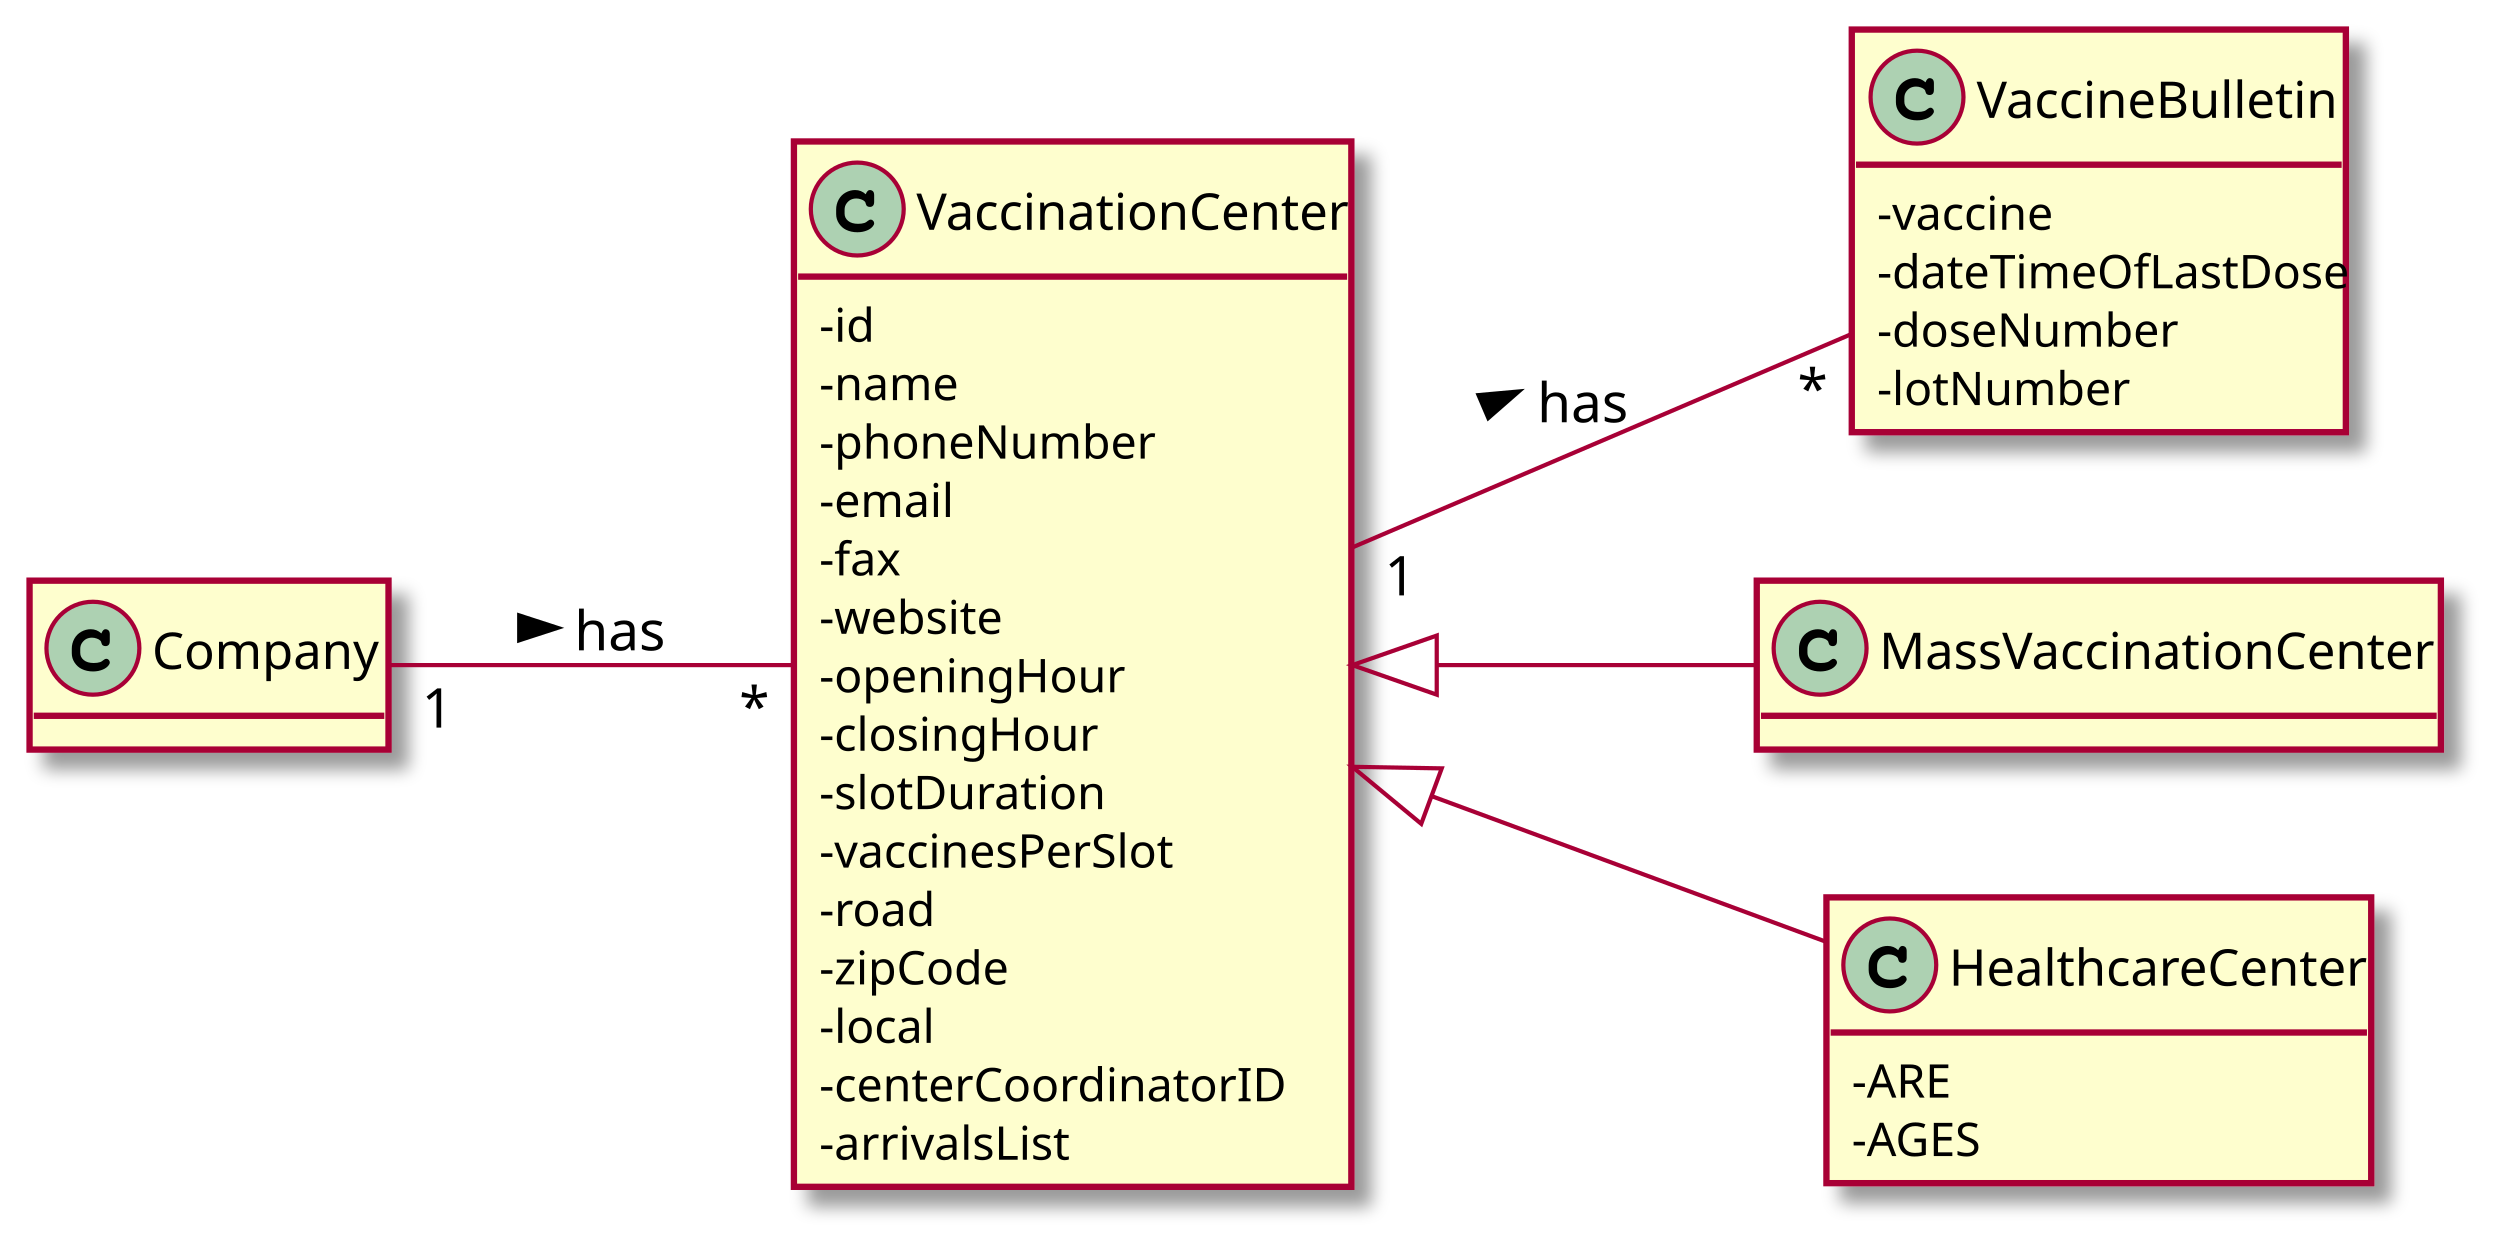
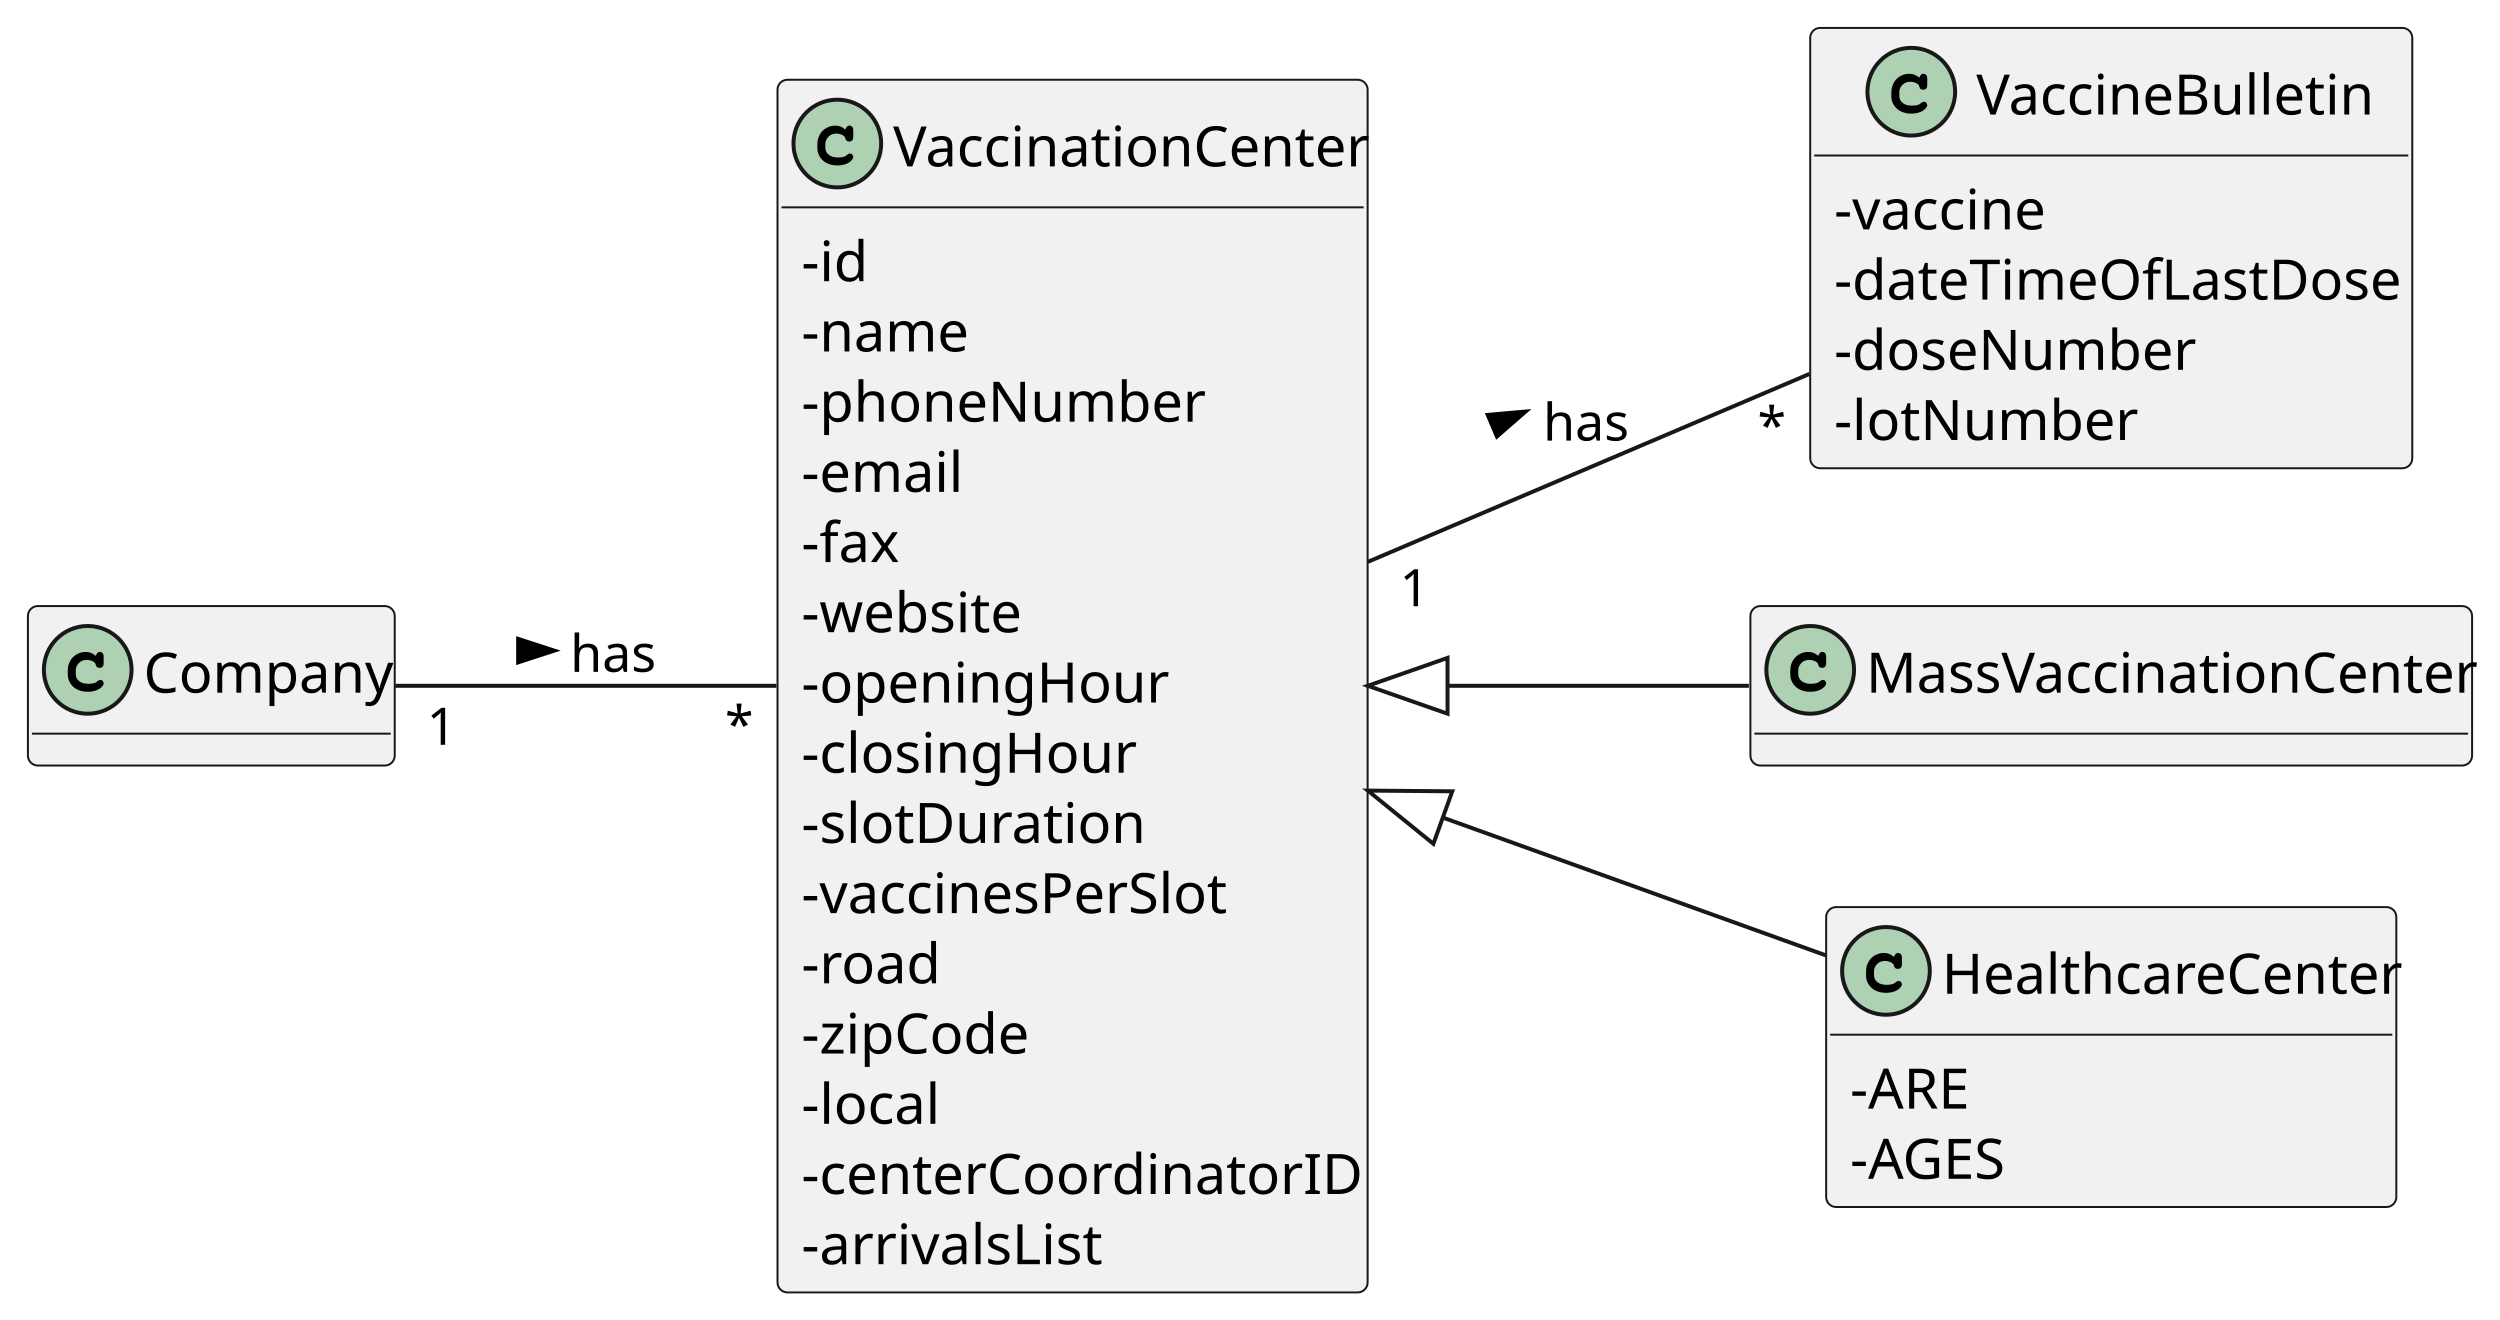
- <svg xmlns="http://www.w3.org/2000/svg" contentScriptType="application/ecmascript" contentStyleType="text/css" height="295px" preserveAspectRatio="none" style="width:592px;height:295px;background:#FFFFFF;" version="1.1" viewBox="0 0 592 295" width="592px" zoomAndPan="magnify">
-   <defs>
-     <filter height="300%" id="f1bnh484mtexh4" width="300%" x="-1" y="-1">
-       <feGaussianBlur result="blurOut" stdDeviation="2.0" />
-       <feColorMatrix in="blurOut" result="blurOut2" type="matrix" values="0 0 0 0 0 0 0 0 0 0 0 0 0 0 0 0 0 0 .4 0" />
-       <feOffset dx="4.0" dy="4.0" in="blurOut2" result="blurOut3" />
-       <feBlend in="SourceGraphic" in2="blurOut3" mode="normal" />
-     </filter>
-   </defs>
+ <svg xmlns="http://www.w3.org/2000/svg" contentStyleType="text/css" height="331px" preserveAspectRatio="none" style="width:627px;height:331px;background:#FFFFFF;" version="1.1" viewBox="0 0 627 331" width="627px" zoomAndPan="magnify">
+   <defs />
  <g>
-     <rect codeLine="7" fill="#FEFECE" filter="url(#f1bnh484mtexh4)" height="40" id="Company" style="stroke:#A80036;stroke-width:1.5;" width="85" x="7" y="137.5" />
-     <ellipse cx="22" cy="153.5" fill="#ADD1B2" rx="11" ry="11" style="stroke:#A80036;stroke-width:1.0;" />
-     <path d="M24,150 Q24.203,149.5 24.438,149.25 Q24.672,149 24.938,149 Q25.406,149 25.703,149.281 Q26,149.562 26,150.219 L26,151.781 Q26,152.438 25.719,152.719 Q25.438,153 25,153 Q24.609,153 24.359,152.828 Q24.109,152.656 24,152.203 Q23.953,151.891 23.781,151.719 Q23.469,151.391 22.906,151.203 Q22.344,151 21.781,151 Q21.078,151 20.484,151.281 Q19.906,151.562 19.453,152.188 Q19,152.812 19,153.672 L19,154.594 Q19,155.625 19.844,156.312 Q20.688,157 22.188,157 Q23.078,157 23.703,156.797 Q24.062,156.688 24.469,156.328 Q24.734,156.125 24.875,156.062 Q25.016,156 25.188,156 Q25.516,156 25.75,156.266 Q26,156.516 26,156.875 Q26,157.219 25.656,157.625 Q25.156,158.219 24.359,158.547 Q23.312,159 22.031,159 Q20.531,159 19.328,158.406 Q18.359,157.938 17.672,156.922 Q17,155.906 17,154.703 L17,153.609 Q17,152.359 17.594,151.266 Q18.203,150.172 19.25,149.594 Q20.312,149 21.5,149 Q22.219,149 22.844,149.25 Q23.469,149.5 24,150 Z " fill="#000000" />
-     <text fill="#000000" font-family="sans-serif" font-size="12" lengthAdjust="spacing" textLength="53" x="36" y="158.41">Company</text>
-     <line style="stroke:#A80036;stroke-width:1.5;" x1="8" x2="91" y1="169.5" y2="169.5" />
-     <rect codeLine="10" fill="#FEFECE" filter="url(#f1bnh484mtexh4)" height="247.539" id="VaccinationCenter" style="stroke:#A80036;stroke-width:1.5;" width="132" x="188" y="33.5" />
-     <ellipse cx="203" cy="49.5" fill="#ADD1B2" rx="11" ry="11" style="stroke:#A80036;stroke-width:1.0;" />
-     <path d="M205,46 Q205.203,45.5 205.438,45.25 Q205.672,45 205.938,45 Q206.406,45 206.703,45.281 Q207,45.562 207,46.219 L207,47.781 Q207,48.438 206.719,48.719 Q206.438,49 206,49 Q205.609,49 205.359,48.828 Q205.109,48.656 205,48.203 Q204.953,47.891 204.781,47.719 Q204.469,47.391 203.906,47.203 Q203.344,47 202.781,47 Q202.078,47 201.484,47.281 Q200.906,47.562 200.453,48.188 Q200,48.812 200,49.672 L200,50.594 Q200,51.625 200.844,52.312 Q201.688,53 203.188,53 Q204.078,53 204.703,52.797 Q205.062,52.688 205.469,52.328 Q205.734,52.125 205.875,52.062 Q206.016,52 206.188,52 Q206.516,52 206.75,52.266 Q207,52.516 207,52.875 Q207,53.219 206.656,53.625 Q206.156,54.219 205.359,54.547 Q204.312,55 203.031,55 Q201.531,55 200.328,54.406 Q199.359,53.938 198.672,52.922 Q198,51.906 198,50.703 L198,49.609 Q198,48.359 198.594,47.266 Q199.203,46.172 200.25,45.594 Q201.312,45 202.5,45 Q203.219,45 203.844,45.25 Q204.469,45.5 205,46 Z " fill="#000000" />
-     <text fill="#000000" font-family="sans-serif" font-size="12" lengthAdjust="spacing" textLength="100" x="217" y="54.41">VaccinationCenter</text>
-     <line style="stroke:#A80036;stroke-width:1.5;" x1="189" x2="319" y1="65.5" y2="65.5" />
-     <text fill="#000000" font-family="sans-serif" font-size="11" lengthAdjust="spacing" textLength="12" x="194" y="80.919">-id</text>
-     <text fill="#000000" font-family="sans-serif" font-size="11" lengthAdjust="spacing" textLength="30" x="194" y="94.755">-name</text>
-     <text fill="#000000" font-family="sans-serif" font-size="11" lengthAdjust="spacing" textLength="71" x="194" y="108.591">-phoneNumber</text>
-     <text fill="#000000" font-family="sans-serif" font-size="11" lengthAdjust="spacing" textLength="28" x="194" y="122.427">-email</text>
-     <text fill="#000000" font-family="sans-serif" font-size="11" lengthAdjust="spacing" textLength="20" x="194" y="136.263">-fax</text>
-     <text fill="#000000" font-family="sans-serif" font-size="11" lengthAdjust="spacing" textLength="43" x="194" y="150.099">-website</text>
-     <text fill="#000000" font-family="sans-serif" font-size="11" lengthAdjust="spacing" textLength="65" x="194" y="163.935">-openingHour</text>
-     <text fill="#000000" font-family="sans-serif" font-size="11" lengthAdjust="spacing" textLength="61" x="194" y="177.77">-closingHour</text>
-     <text fill="#000000" font-family="sans-serif" font-size="11" lengthAdjust="spacing" textLength="61" x="194" y="191.606">-slotDuration</text>
-     <text fill="#000000" font-family="sans-serif" font-size="11" lengthAdjust="spacing" textLength="82" x="194" y="205.442">-vaccinesPerSlot</text>
-     <text fill="#000000" font-family="sans-serif" font-size="11" lengthAdjust="spacing" textLength="26" x="194" y="219.278">-road</text>
-     <text fill="#000000" font-family="sans-serif" font-size="11" lengthAdjust="spacing" textLength="43" x="194" y="233.114">-zipCode</text>
-     <text fill="#000000" font-family="sans-serif" font-size="11" lengthAdjust="spacing" textLength="26" x="194" y="246.95">-local</text>
-     <text fill="#000000" font-family="sans-serif" font-size="11" lengthAdjust="spacing" textLength="100" x="194" y="260.786">-centerCoordinatorID</text>
-     <text fill="#000000" font-family="sans-serif" font-size="11" lengthAdjust="spacing" textLength="57" x="194" y="274.622">-arrivalsList</text>
-     <rect codeLine="28" fill="#FEFECE" filter="url(#f1bnh484mtexh4)" height="95.344" id="VaccineBulletin" style="stroke:#A80036;stroke-width:1.5;" width="117" x="438.5" y="7" />
-     <ellipse cx="453.95" cy="23" fill="#ADD1B2" rx="11" ry="11" style="stroke:#A80036;stroke-width:1.0;" />
-     <path d="M455.95,19.5 Q456.153,19 456.387,18.75 Q456.622,18.5 456.887,18.5 Q457.356,18.5 457.653,18.781 Q457.95,19.062 457.95,19.719 L457.95,21.281 Q457.95,21.938 457.669,22.219 Q457.387,22.5 456.95,22.5 Q456.559,22.5 456.309,22.328 Q456.059,22.156 455.95,21.703 Q455.903,21.391 455.731,21.219 Q455.419,20.891 454.856,20.703 Q454.294,20.5 453.731,20.5 Q453.028,20.5 452.434,20.781 Q451.856,21.062 451.403,21.688 Q450.95,22.312 450.95,23.172 L450.95,24.094 Q450.95,25.125 451.794,25.812 Q452.637,26.5 454.137,26.5 Q455.028,26.5 455.653,26.297 Q456.012,26.188 456.419,25.828 Q456.684,25.625 456.825,25.562 Q456.966,25.5 457.137,25.5 Q457.466,25.5 457.7,25.766 Q457.95,26.016 457.95,26.375 Q457.95,26.719 457.606,27.125 Q457.106,27.719 456.309,28.047 Q455.262,28.5 453.981,28.5 Q452.481,28.5 451.278,27.906 Q450.309,27.438 449.622,26.422 Q448.95,25.406 448.95,24.203 L448.95,23.109 Q448.95,21.859 449.544,20.766 Q450.153,19.672 451.2,19.094 Q452.262,18.5 453.45,18.5 Q454.169,18.5 454.794,18.75 Q455.419,19 455.95,19.5 Z " fill="#000000" />
-     <text fill="#000000" font-family="sans-serif" font-size="12" lengthAdjust="spacing" textLength="84" x="468.05" y="27.91">VaccineBulletin</text>
-     <line style="stroke:#A80036;stroke-width:1.5;" x1="439.5" x2="554.5" y1="39" y2="39" />
-     <text fill="#000000" font-family="sans-serif" font-size="11" lengthAdjust="spacing" textLength="42" x="444.5" y="54.419">-vaccine</text>
-     <text fill="#000000" font-family="sans-serif" font-size="11" lengthAdjust="spacing" textLength="105" x="444.5" y="68.255">-dateTimeOfLastDose</text>
-     <text fill="#000000" font-family="sans-serif" font-size="11" lengthAdjust="spacing" textLength="65" x="444.5" y="82.091">-doseNumber</text>
-     <text fill="#000000" font-family="sans-serif" font-size="11" lengthAdjust="spacing" textLength="52" x="444.5" y="95.927">-lotNumber</text>
-     <rect codeLine="35" fill="#FEFECE" filter="url(#f1bnh484mtexh4)" height="40" id="MassVaccinationCenter" style="stroke:#A80036;stroke-width:1.5;" width="162" x="416" y="137.5" />
-     <ellipse cx="431" cy="153.5" fill="#ADD1B2" rx="11" ry="11" style="stroke:#A80036;stroke-width:1.0;" />
-     <path d="M433,150 Q433.203,149.5 433.438,149.25 Q433.672,149 433.938,149 Q434.406,149 434.703,149.281 Q435,149.562 435,150.219 L435,151.781 Q435,152.438 434.719,152.719 Q434.438,153 434,153 Q433.609,153 433.359,152.828 Q433.109,152.656 433,152.203 Q432.953,151.891 432.781,151.719 Q432.469,151.391 431.906,151.203 Q431.344,151 430.781,151 Q430.078,151 429.484,151.281 Q428.906,151.562 428.453,152.188 Q428,152.812 428,153.672 L428,154.594 Q428,155.625 428.844,156.312 Q429.688,157 431.188,157 Q432.078,157 432.703,156.797 Q433.062,156.688 433.469,156.328 Q433.734,156.125 433.875,156.062 Q434.016,156 434.188,156 Q434.516,156 434.75,156.266 Q435,156.516 435,156.875 Q435,157.219 434.656,157.625 Q434.156,158.219 433.359,158.547 Q432.312,159 431.031,159 Q429.531,159 428.328,158.406 Q427.359,157.938 426.672,156.922 Q426,155.906 426,154.703 L426,153.609 Q426,152.359 426.594,151.266 Q427.203,150.172 428.25,149.594 Q429.312,149 430.5,149 Q431.219,149 431.844,149.25 Q432.469,149.5 433,150 Z " fill="#000000" />
-     <text fill="#000000" font-family="sans-serif" font-size="12" lengthAdjust="spacing" textLength="130" x="445" y="158.41">MassVaccinationCenter</text>
-     <line style="stroke:#A80036;stroke-width:1.5;" x1="417" x2="577" y1="169.5" y2="169.5" />
-     <rect codeLine="39" fill="#FEFECE" filter="url(#f1bnh484mtexh4)" height="67.672" id="HealthcareCenter" style="stroke:#A80036;stroke-width:1.5;" width="129" x="432.5" y="212.5" />
-     <ellipse cx="447.5" cy="228.5" fill="#ADD1B2" rx="11" ry="11" style="stroke:#A80036;stroke-width:1.0;" />
-     <path d="M449.5,225 Q449.703,224.5 449.938,224.25 Q450.172,224 450.438,224 Q450.906,224 451.203,224.281 Q451.5,224.562 451.5,225.219 L451.5,226.781 Q451.5,227.438 451.219,227.719 Q450.938,228 450.5,228 Q450.109,228 449.859,227.828 Q449.609,227.656 449.5,227.203 Q449.453,226.891 449.281,226.719 Q448.969,226.391 448.406,226.203 Q447.844,226 447.281,226 Q446.578,226 445.984,226.281 Q445.406,226.562 444.953,227.188 Q444.5,227.812 444.5,228.672 L444.5,229.594 Q444.5,230.625 445.344,231.312 Q446.188,232 447.688,232 Q448.578,232 449.203,231.797 Q449.562,231.688 449.969,231.328 Q450.234,231.125 450.375,231.062 Q450.516,231 450.688,231 Q451.016,231 451.25,231.266 Q451.5,231.516 451.5,231.875 Q451.5,232.219 451.156,232.625 Q450.656,233.219 449.859,233.547 Q448.812,234 447.531,234 Q446.031,234 444.828,233.406 Q443.859,232.938 443.172,231.922 Q442.5,230.906 442.5,229.703 L442.5,228.609 Q442.5,227.359 443.094,226.266 Q443.703,225.172 444.75,224.594 Q445.812,224 447,224 Q447.719,224 448.344,224.25 Q448.969,224.5 449.5,225 Z " fill="#000000" />
-     <text fill="#000000" font-family="sans-serif" font-size="12" lengthAdjust="spacing" textLength="97" x="461.5" y="233.41">HealthcareCenter</text>
-     <line style="stroke:#A80036;stroke-width:1.5;" x1="433.5" x2="560.5" y1="244.5" y2="244.5" />
-     <text fill="#000000" font-family="sans-serif" font-size="11" lengthAdjust="spacing" textLength="25" x="438.5" y="259.919">-ARE</text>
-     <text fill="#000000" font-family="sans-serif" font-size="11" lengthAdjust="spacing" textLength="33" x="438.5" y="273.755">-AGES</text>
-     <path d="M340.23,157.5 C364.76,157.5 391.44,157.5 415.67,157.5 " fill="none" id="VaccinationCenter-backto-MassVaccinationCenter" style="stroke:#A80036;stroke-width:1.0;" />
-     <polygon fill="none" points="340.22,164.5,320.22,157.5,340.22,150.5,340.22,164.5" style="stroke:#A80036;stroke-width:1.0;" />
-     <path d="M339.24,188.61 C369.84,199.91 403.88,212.48 432.4,223.01 " fill="none" id="VaccinationCenter-backto-HealthcareCenter" style="stroke:#A80036;stroke-width:1.0;" />
-     <polygon fill="none" points="336.55,195.08,320.22,181.58,341.4,181.95,336.55,195.08" style="stroke:#A80036;stroke-width:1.0;" />
-     <path codeLine="44" d="M92.46,157.5 C120.03,157.5 156.66,157.5 187.97,157.5 " fill="none" id="Company-VaccinationCenter" style="stroke:#A80036;stroke-width:1.0;" />
-     <polygon fill="#000000" points="132,148.676,122.955,145.737,122.955,151.615,132,148.676" style="stroke:#000000;stroke-width:1.0;" />
-     <text fill="#000000" font-family="sans-serif" font-size="13" lengthAdjust="spacing" textLength="21" x="136" y="153.995">has</text>
-     <text fill="#000000" font-family="sans-serif" font-size="13" lengthAdjust="spacing" textLength="7" x="99.865" y="172.298">1</text>
-     <text fill="#000000" font-family="sans-serif" font-size="13" lengthAdjust="spacing" textLength="5" x="175.046" y="171.967">*</text>
-     <path codeLine="45" d="M320.22,129.63 C357.02,113.9 402.6,94.42 438.13,79.23 " fill="none" id="VaccinationCenter-VaccineBulletin" style="stroke:#A80036;stroke-width:1.0;" />
-     <polygon fill="#000000" points="359.598,92.711,350.125,93.563,352.436,98.968,359.598,92.711" style="stroke:#000000;stroke-width:1.0;" />
-     <text fill="#000000" font-family="sans-serif" font-size="13" lengthAdjust="spacing" textLength="21" x="364" y="99.995">has</text>
-     <text fill="#000000" font-family="sans-serif" font-size="13" lengthAdjust="spacing" textLength="7" x="327.846" y="140.996">1</text>
-     <text fill="#000000" font-family="sans-serif" font-size="13" lengthAdjust="spacing" textLength="5" x="425.651" y="96.715">*</text>
+     <g id="elem_Company">
+       <rect codeLine="7" fill="#F1F1F1" height="40" id="Company" rx="2.5" ry="2.5" style="stroke:#181818;stroke-width:0.5;" width="92" x="7" y="152" />
+       <ellipse cx="22" cy="168" fill="#ADD1B2" rx="11" ry="11" style="stroke:#181818;stroke-width:1.0;" />
+       <path d="M24,164.5 Q24.203,164 24.438,163.75 Q24.672,163.5 24.938,163.5 Q25.406,163.5 25.703,163.781 Q26,164.062 26,164.719 L26,166.281 Q26,166.938 25.719,167.219 Q25.438,167.5 25,167.5 Q24.609,167.5 24.359,167.328 Q24.109,167.156 24,166.703 Q23.953,166.391 23.781,166.219 Q23.469,165.891 22.906,165.703 Q22.344,165.5 21.781,165.5 Q21.078,165.5 20.484,165.781 Q19.906,166.062 19.453,166.688 Q19,167.312 19,168.172 L19,169.094 Q19,170.125 19.844,170.812 Q20.688,171.5 22.188,171.5 Q23.078,171.5 23.703,171.297 Q24.062,171.188 24.469,170.828 Q24.734,170.625 24.875,170.562 Q25.016,170.5 25.188,170.5 Q25.516,170.5 25.75,170.766 Q26,171.016 26,171.375 Q26,171.719 25.656,172.125 Q25.156,172.719 24.359,173.047 Q23.312,173.5 22.031,173.5 Q20.531,173.5 19.328,172.906 Q18.359,172.438 17.672,171.422 Q17,170.406 17,169.203 L17,168.109 Q17,166.859 17.594,165.766 Q18.203,164.672 19.25,164.094 Q20.312,163.5 21.5,163.5 Q22.219,163.5 22.844,163.75 Q23.469,164 24,164.5 Z " fill="#000000" />
+       <text fill="#000000" font-family="sans-serif" font-size="14" lengthAdjust="spacing" textLength="60" x="36" y="173.728">Company</text>
+       <line style="stroke:#181818;stroke-width:0.5;" x1="8" x2="98" y1="184" y2="184" />
+     </g>
+     <g id="elem_VaccinationCenter">
+       <rect codeLine="10" fill="#F1F1F1" height="304.141" id="VaccinationCenter" rx="2.5" ry="2.5" style="stroke:#181818;stroke-width:0.5;" width="148" x="195" y="20" />
+       <ellipse cx="210" cy="36" fill="#ADD1B2" rx="11" ry="11" style="stroke:#181818;stroke-width:1.0;" />
+       <path d="M212,32.5 Q212.203,32 212.438,31.75 Q212.672,31.5 212.938,31.5 Q213.406,31.5 213.703,31.781 Q214,32.062 214,32.719 L214,34.281 Q214,34.938 213.719,35.219 Q213.438,35.5 213,35.5 Q212.609,35.5 212.359,35.328 Q212.109,35.156 212,34.703 Q211.953,34.391 211.781,34.219 Q211.469,33.891 210.906,33.703 Q210.344,33.5 209.781,33.5 Q209.078,33.5 208.484,33.781 Q207.906,34.062 207.453,34.688 Q207,35.312 207,36.172 L207,37.094 Q207,38.125 207.844,38.812 Q208.688,39.5 210.188,39.5 Q211.078,39.5 211.703,39.297 Q212.062,39.188 212.469,38.828 Q212.734,38.625 212.875,38.562 Q213.016,38.5 213.188,38.5 Q213.516,38.5 213.75,38.766 Q214,39.016 214,39.375 Q214,39.719 213.656,40.125 Q213.156,40.719 212.359,41.047 Q211.312,41.5 210.031,41.5 Q208.531,41.5 207.328,40.906 Q206.359,40.438 205.672,39.422 Q205,38.406 205,37.203 L205,36.109 Q205,34.859 205.594,33.766 Q206.203,32.672 207.25,32.094 Q208.312,31.5 209.5,31.5 Q210.219,31.5 210.844,31.75 Q211.469,32 212,32.5 Z " fill="#000000" />
+       <text fill="#000000" font-family="sans-serif" font-size="14" lengthAdjust="spacing" textLength="116" x="224" y="41.728">VaccinationCenter</text>
+       <line style="stroke:#181818;stroke-width:0.5;" x1="196" x2="342" y1="52" y2="52" />
+       <text fill="#000000" font-family="sans-serif" font-size="14" lengthAdjust="spacing" textLength="16" x="201" y="70.533">-id</text>
+       <text fill="#000000" font-family="sans-serif" font-size="14" lengthAdjust="spacing" textLength="40" x="201" y="88.143">-name</text>
+       <text fill="#000000" font-family="sans-serif" font-size="14" lengthAdjust="spacing" textLength="94" x="201" y="105.752">-phoneNumber</text>
+       <text fill="#000000" font-family="sans-serif" font-size="14" lengthAdjust="spacing" textLength="38" x="201" y="123.361">-email</text>
+       <text fill="#000000" font-family="sans-serif" font-size="14" lengthAdjust="spacing" textLength="23" x="201" y="140.971">-fax</text>
+       <text fill="#000000" font-family="sans-serif" font-size="14" lengthAdjust="spacing" textLength="52" x="201" y="158.58">-website</text>
+       <text fill="#000000" font-family="sans-serif" font-size="14" lengthAdjust="spacing" textLength="86" x="201" y="176.19">-openingHour</text>
+       <text fill="#000000" font-family="sans-serif" font-size="14" lengthAdjust="spacing" textLength="79" x="201" y="193.799">-closingHour</text>
+       <text fill="#000000" font-family="sans-serif" font-size="14" lengthAdjust="spacing" textLength="81" x="201" y="211.408">-slotDuration</text>
+       <text fill="#000000" font-family="sans-serif" font-size="14" lengthAdjust="spacing" textLength="106" x="201" y="229.018">-vaccinesPerSlot</text>
+       <text fill="#000000" font-family="sans-serif" font-size="14" lengthAdjust="spacing" textLength="34" x="201" y="246.627">-road</text>
+       <text fill="#000000" font-family="sans-serif" font-size="14" lengthAdjust="spacing" textLength="56" x="201" y="264.236">-zipCode</text>
+       <text fill="#000000" font-family="sans-serif" font-size="14" lengthAdjust="spacing" textLength="34" x="201" y="281.846">-local</text>
+       <text fill="#000000" font-family="sans-serif" font-size="14" lengthAdjust="spacing" textLength="133" x="201" y="299.455">-centerCoordinatorID</text>
+       <text fill="#000000" font-family="sans-serif" font-size="14" lengthAdjust="spacing" textLength="73" x="201" y="317.065">-arrivalsList</text>
+     </g>
+     <g id="elem_VaccineBulletin">
+       <rect codeLine="28" fill="#F1F1F1" height="110.438" id="VaccineBulletin" rx="2.5" ry="2.5" style="stroke:#181818;stroke-width:0.5;" width="151" x="454" y="7" />
+       <ellipse cx="479.35" cy="23" fill="#ADD1B2" rx="11" ry="11" style="stroke:#181818;stroke-width:1.0;" />
+       <path d="M481.35,19.5 Q481.553,19 481.788,18.75 Q482.022,18.5 482.288,18.5 Q482.756,18.5 483.053,18.781 Q483.35,19.062 483.35,19.719 L483.35,21.281 Q483.35,21.938 483.069,22.219 Q482.788,22.5 482.35,22.5 Q481.959,22.5 481.709,22.328 Q481.459,22.156 481.35,21.703 Q481.303,21.391 481.131,21.219 Q480.819,20.891 480.256,20.703 Q479.694,20.5 479.131,20.5 Q478.428,20.5 477.834,20.781 Q477.256,21.062 476.803,21.688 Q476.35,22.312 476.35,23.172 L476.35,24.094 Q476.35,25.125 477.194,25.812 Q478.038,26.5 479.538,26.5 Q480.428,26.5 481.053,26.297 Q481.413,26.188 481.819,25.828 Q482.084,25.625 482.225,25.562 Q482.366,25.5 482.538,25.5 Q482.866,25.5 483.1,25.766 Q483.35,26.016 483.35,26.375 Q483.35,26.719 483.006,27.125 Q482.506,27.719 481.709,28.047 Q480.663,28.5 479.381,28.5 Q477.881,28.5 476.678,27.906 Q475.709,27.438 475.022,26.422 Q474.35,25.406 474.35,24.203 L474.35,23.109 Q474.35,21.859 474.944,20.766 Q475.553,19.672 476.6,19.094 Q477.663,18.5 478.85,18.5 Q479.569,18.5 480.194,18.75 Q480.819,19 481.35,19.5 Z " fill="#000000" />
+       <text fill="#000000" font-family="sans-serif" font-size="14" lengthAdjust="spacing" textLength="96" x="495.65" y="28.729">VaccineBulletin</text>
+       <line style="stroke:#181818;stroke-width:0.5;" x1="455" x2="604" y1="39" y2="39" />
+       <text fill="#000000" font-family="sans-serif" font-size="14" lengthAdjust="spacing" textLength="53" x="460" y="57.533">-vaccine</text>
+       <text fill="#000000" font-family="sans-serif" font-size="14" lengthAdjust="spacing" textLength="139" x="460" y="75.143">-dateTimeOfLastDose</text>
+       <text fill="#000000" font-family="sans-serif" font-size="14" lengthAdjust="spacing" textLength="85" x="460" y="92.752">-doseNumber</text>
+       <text fill="#000000" font-family="sans-serif" font-size="14" lengthAdjust="spacing" textLength="69" x="460" y="110.361">-lotNumber</text>
+     </g>
+     <g id="elem_MassVaccinationCenter">
+       <rect codeLine="35" fill="#F1F1F1" height="40" id="MassVaccinationCenter" rx="2.5" ry="2.5" style="stroke:#181818;stroke-width:0.5;" width="181" x="439" y="152" />
+       <ellipse cx="454" cy="168" fill="#ADD1B2" rx="11" ry="11" style="stroke:#181818;stroke-width:1.0;" />
+       <path d="M456,164.5 Q456.203,164 456.438,163.75 Q456.672,163.5 456.938,163.5 Q457.406,163.5 457.703,163.781 Q458,164.062 458,164.719 L458,166.281 Q458,166.938 457.719,167.219 Q457.438,167.5 457,167.5 Q456.609,167.5 456.359,167.328 Q456.109,167.156 456,166.703 Q455.953,166.391 455.781,166.219 Q455.469,165.891 454.906,165.703 Q454.344,165.5 453.781,165.5 Q453.078,165.5 452.484,165.781 Q451.906,166.062 451.453,166.688 Q451,167.312 451,168.172 L451,169.094 Q451,170.125 451.844,170.812 Q452.688,171.5 454.188,171.5 Q455.078,171.5 455.703,171.297 Q456.062,171.188 456.469,170.828 Q456.734,170.625 456.875,170.562 Q457.016,170.5 457.188,170.5 Q457.516,170.5 457.75,170.766 Q458,171.016 458,171.375 Q458,171.719 457.656,172.125 Q457.156,172.719 456.359,173.047 Q455.312,173.5 454.031,173.5 Q452.531,173.5 451.328,172.906 Q450.359,172.438 449.672,171.422 Q449,170.406 449,169.203 L449,168.109 Q449,166.859 449.594,165.766 Q450.203,164.672 451.25,164.094 Q452.312,163.5 453.5,163.5 Q454.219,163.5 454.844,163.75 Q455.469,164 456,164.5 Z " fill="#000000" />
+       <text fill="#000000" font-family="sans-serif" font-size="14" lengthAdjust="spacing" textLength="149" x="468" y="173.728">MassVaccinationCenter</text>
+       <line style="stroke:#181818;stroke-width:0.5;" x1="440" x2="619" y1="184" y2="184" />
+     </g>
+     <g id="elem_HealthcareCenter">
+       <rect codeLine="39" fill="#F1F1F1" height="75.219" id="HealthcareCenter" rx="2.5" ry="2.5" style="stroke:#181818;stroke-width:0.5;" width="143" x="458" y="227.5" />
+       <ellipse cx="473" cy="243.5" fill="#ADD1B2" rx="11" ry="11" style="stroke:#181818;stroke-width:1.0;" />
+       <path d="M475,240 Q475.203,239.5 475.438,239.25 Q475.672,239 475.938,239 Q476.406,239 476.703,239.281 Q477,239.562 477,240.219 L477,241.781 Q477,242.438 476.719,242.719 Q476.438,243 476,243 Q475.609,243 475.359,242.828 Q475.109,242.656 475,242.203 Q474.953,241.891 474.781,241.719 Q474.469,241.391 473.906,241.203 Q473.344,241 472.781,241 Q472.078,241 471.484,241.281 Q470.906,241.562 470.453,242.188 Q470,242.812 470,243.672 L470,244.594 Q470,245.625 470.844,246.312 Q471.688,247 473.188,247 Q474.078,247 474.703,246.797 Q475.062,246.688 475.469,246.328 Q475.734,246.125 475.875,246.062 Q476.016,246 476.188,246 Q476.516,246 476.75,246.266 Q477,246.516 477,246.875 Q477,247.219 476.656,247.625 Q476.156,248.219 475.359,248.547 Q474.312,249 473.031,249 Q471.531,249 470.328,248.406 Q469.359,247.938 468.672,246.922 Q468,245.906 468,244.703 L468,243.609 Q468,242.359 468.594,241.266 Q469.203,240.172 470.25,239.594 Q471.312,239 472.5,239 Q473.219,239 473.844,239.25 Q474.469,239.5 475,240 Z " fill="#000000" />
+       <text fill="#000000" font-family="sans-serif" font-size="14" lengthAdjust="spacing" textLength="111" x="487" y="249.228">HealthcareCenter</text>
+       <line style="stroke:#181818;stroke-width:0.5;" x1="459" x2="600" y1="259.5" y2="259.5" />
+       <text fill="#000000" font-family="sans-serif" font-size="14" lengthAdjust="spacing" textLength="33" x="464" y="278.033">-ARE</text>
+       <text fill="#000000" font-family="sans-serif" font-size="14" lengthAdjust="spacing" textLength="43" x="464" y="295.643">-AGES</text>
+     </g>
+     <g id="link_VaccinationCenter_MassVaccinationCenter">
+       <path d="M363.16,172 C387.74,172 414.22,172 438.62,172 " fill="none" id="VaccinationCenter-backto-MassVaccinationCenter" style="stroke:#181818;stroke-width:1.0;" />
+       <polygon fill="none" points="363.04,179,343.04,172,363.04,165,363.04,179" style="stroke:#181818;stroke-width:1.0;" />
+     </g>
+     <g id="link_VaccinationCenter_HealthcareCenter">
+       <path d="M362.16,205.16 C393.65,216.48 428.35,228.97 457.87,239.59 " fill="none" id="VaccinationCenter-backto-HealthcareCenter" style="stroke:#181818;stroke-width:1.0;" />
+       <polygon fill="none" points="359.49,211.63,343.04,198.28,364.23,198.46,359.49,211.63" style="stroke:#181818;stroke-width:1.0;" />
+     </g>
+     <g id="link_Company_VaccinationCenter">
+       <path codeLine="44" d="M99.12,172 C126.84,172 162.99,172 194.73,172 " fill="none" id="Company-VaccinationCenter" style="stroke:#181818;stroke-width:1.0;" />
+       <polygon fill="#000000" points="139,163.176,129.955,160.237,129.955,166.115,139,163.176" style="stroke:#000000;stroke-width:1.0;" />
+       <text fill="#000000" font-family="sans-serif" font-size="13" lengthAdjust="spacing" textLength="21" x="143" y="168.495">has</text>
+       <text fill="#000000" font-family="sans-serif" font-size="13" lengthAdjust="spacing" textLength="7" x="107.028" y="186.798">1</text>
+       <text fill="#000000" font-family="sans-serif" font-size="13" lengthAdjust="spacing" textLength="5" x="181.813" y="186.331">*</text>
+     </g>
+     <g id="link_VaccinationCenter_VaccineBulletin">
+       <path codeLine="45" d="M343.04,140.92 C377.68,126.18 419,108.59 453.84,93.77 " fill="none" id="VaccinationCenter-VaccineBulletin" style="stroke:#181818;stroke-width:1.0;" />
+       <polygon fill="#000000" points="382.601,103.218,373.127,104.055,375.429,109.464,382.601,103.218" style="stroke:#000000;stroke-width:1.0;" />
+       <text fill="#000000" font-family="sans-serif" font-size="13" lengthAdjust="spacing" textLength="21" x="387" y="110.495">has</text>
+       <text fill="#000000" font-family="sans-serif" font-size="13" lengthAdjust="spacing" textLength="7" x="351.036" y="152.046">1</text>
+       <text fill="#000000" font-family="sans-serif" font-size="13" lengthAdjust="spacing" textLength="5" x="440.78" y="111.362">*</text>
+     </g>
  </g>
</svg>
